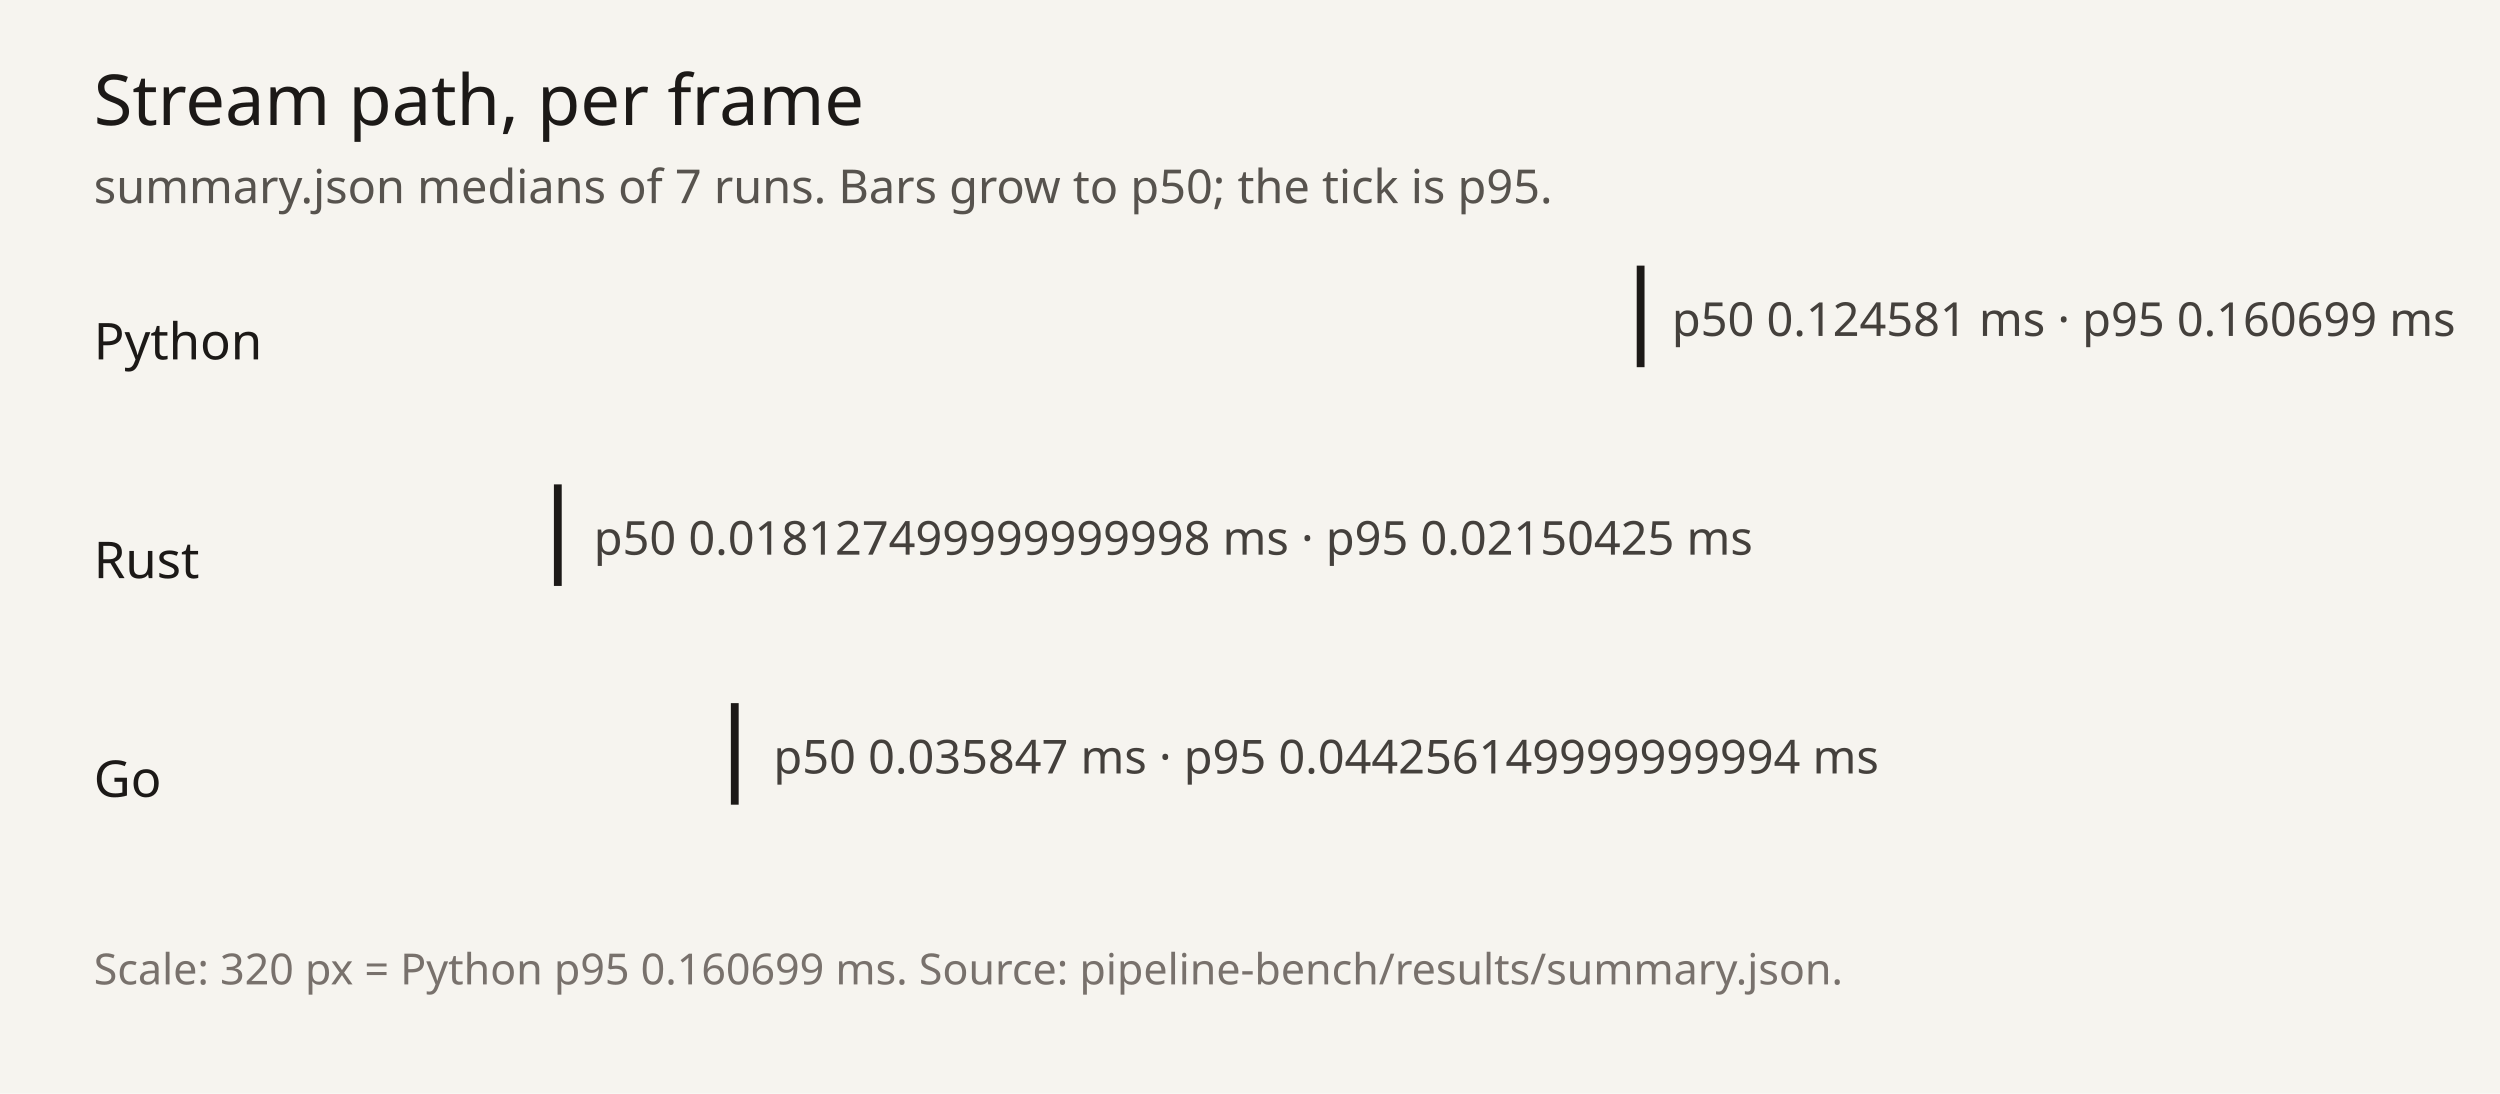
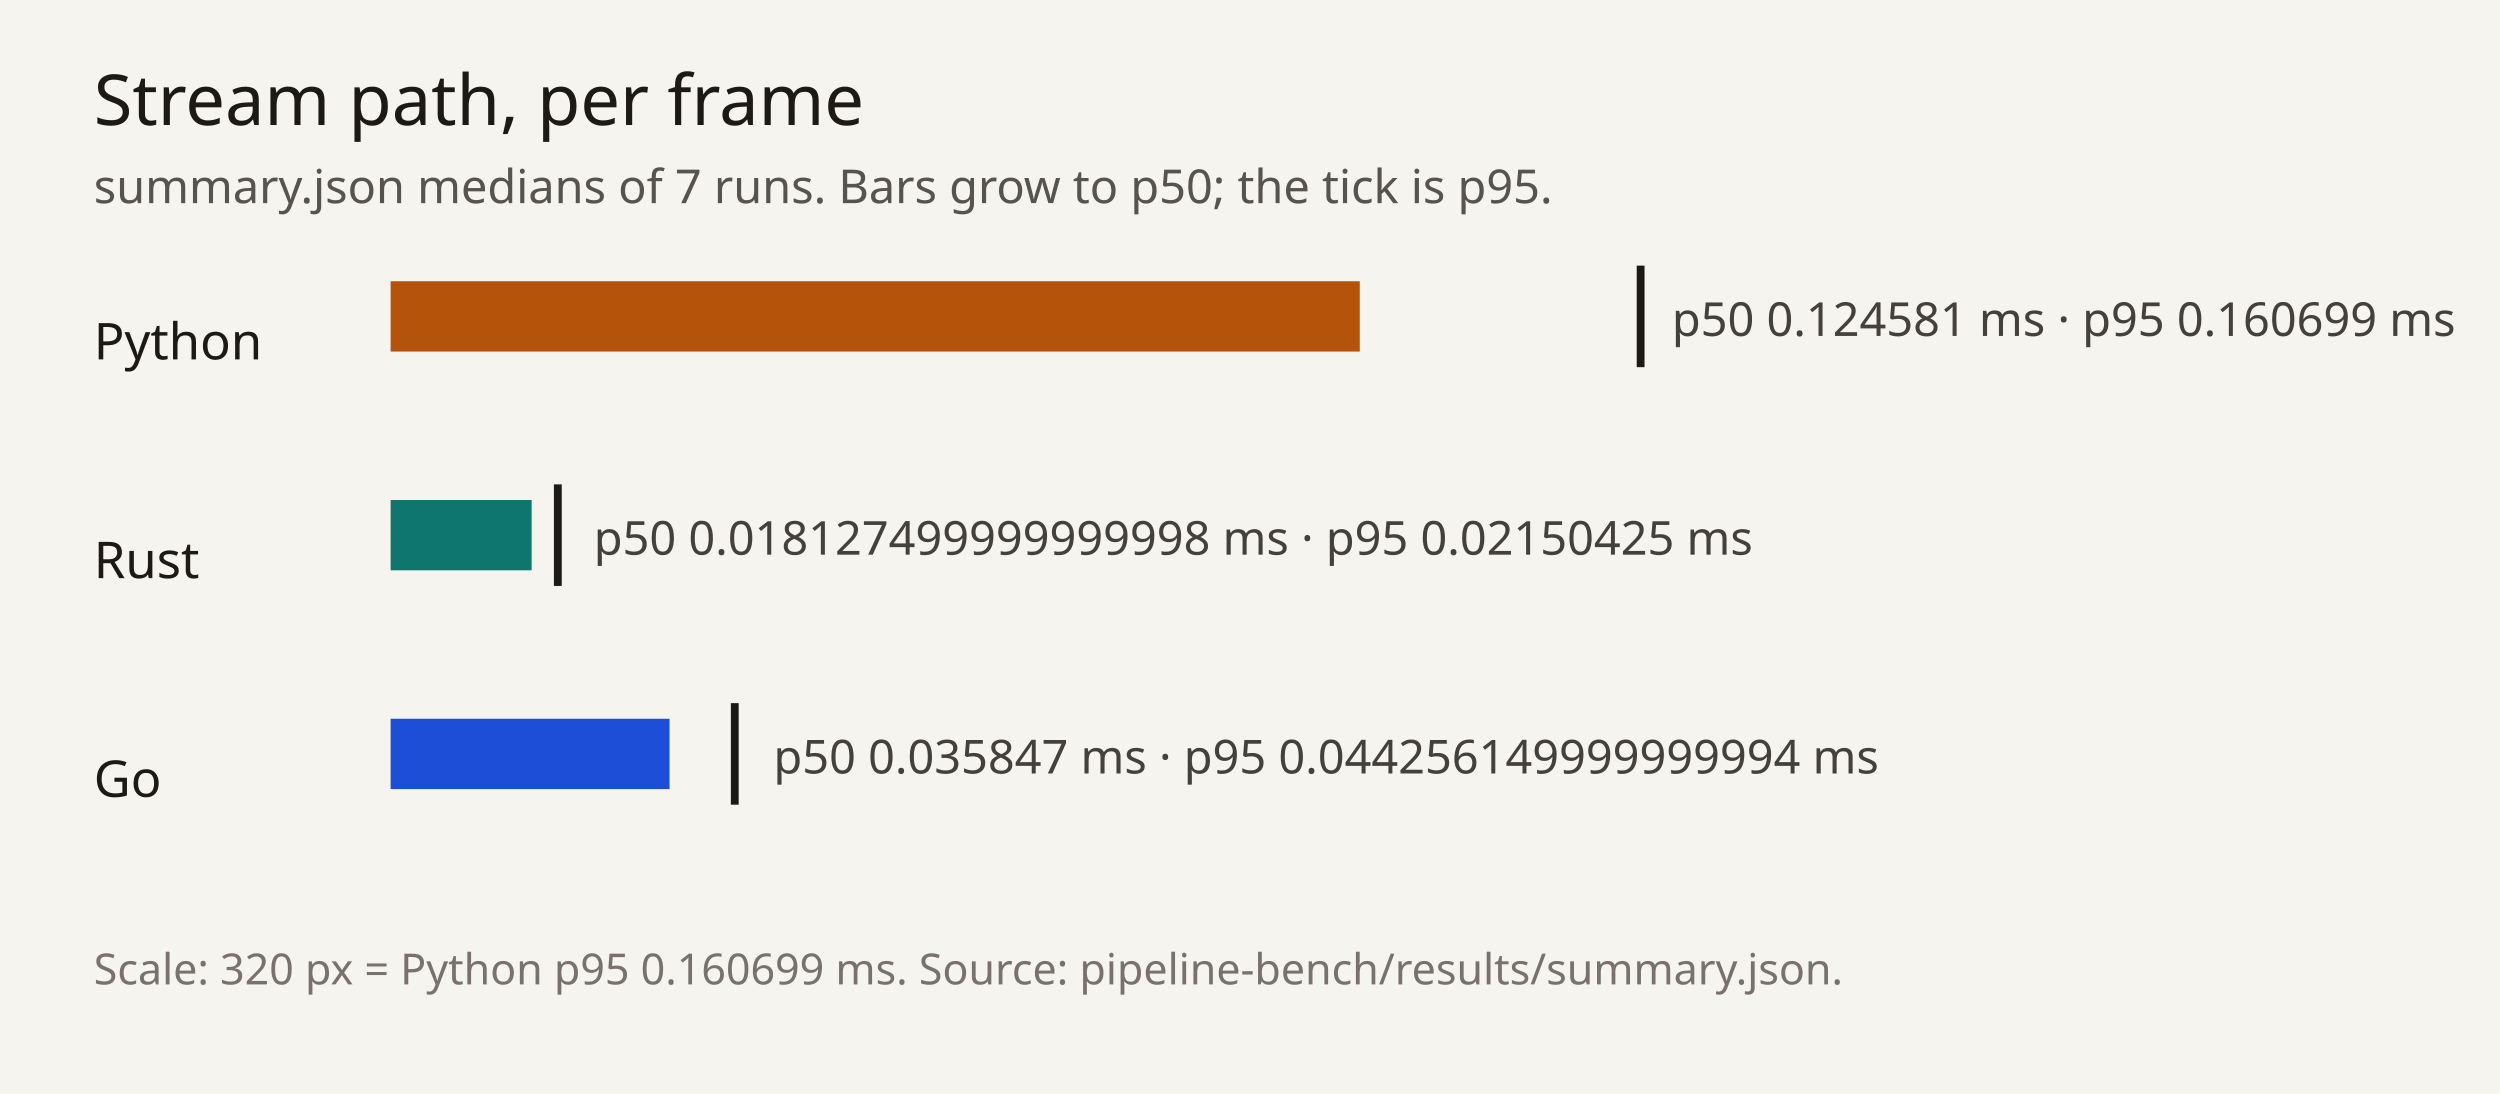
<svg xmlns="http://www.w3.org/2000/svg" width="640" height="280" viewBox="0 0 640 280" role="img" aria-labelledby="title desc">
+   <style>
+     .bar-py { animation: grow-py 1.4s linear forwards; }
+     .bar-rs { animation: grow-rs 1.4s linear forwards; }
+     .bar-go { animation: grow-go 1.4s linear forwards; }
+     .tick { animation: tick-in 0.3s linear 1.2s both; }
+     @keyframes grow-py { from { width: 0px; } to { width: 248.1px; } }
+     @keyframes grow-rs { from { width: 0px; } to { width: 36.1px; } }
+     @keyframes grow-go { from { width: 0px; } to { width: 71.4px; } }
+     @keyframes tick-in { from { opacity: 0; } to { opacity: 1; } }
+     @media (prefers-reduced-motion: reduce) {
+       .bar-py, .bar-rs, .bar-go, .tick { animation: none; }
+     }
+   </style>
  <rect width="640" height="280" fill="#f6f4ef" />
  <text x="24" y="32" font-family="ui-sans-serif, system-ui, sans-serif" font-size="18" fill="#1c1917">Stream path, per frame</text>
  <text x="24" y="52" font-family="ui-sans-serif, system-ui, sans-serif" font-size="12" fill="#57534e">summary.json medians of 7 runs. Bars grow to p50; the tick is p95.</text>
  <g font-family="ui-sans-serif, system-ui, sans-serif" font-size="13" fill="#1c1917">
    <text x="24" y="92">Python</text>
    <text x="24" y="148">Rust</text>
    <text x="24" y="204">Go</text>
  </g>
  <g transform="translate(100,72)">
-     <rect width="0" height="18" fill="#b45309">
-       <animate attributeName="width" from="0" to="248.1" dur="1.4s" fill="freeze" />
-     </rect>
-     <line x1="320" y1="-4" x2="320" y2="22" stroke="#1c1917" stroke-width="2">
-       <animate attributeName="opacity" from="0" to="1" begin="1.2s" dur="0.3s" fill="freeze" />
-     </line>
+     <rect class="bar-py" width="248.1" height="18" fill="#b45309" />
+     <line class="tick" x1="320" y1="-4" x2="320" y2="22" stroke="#1c1917" stroke-width="2" />
    <text x="328" y="14" font-family="ui-sans-serif, system-ui, sans-serif" font-size="12" fill="#44403c">p50 0.124581 ms · p95 0.160699 ms</text>
  </g>
  <g transform="translate(100,128)">
-     <rect width="0" height="18" fill="#0f766e">
-       <animate attributeName="width" from="0" to="36.1" dur="1.4s" fill="freeze" />
-     </rect>
-     <line x1="42.8" y1="-4" x2="42.8" y2="22" stroke="#1c1917" stroke-width="2">
-       <animate attributeName="opacity" from="0" to="1" begin="1.2s" dur="0.3s" fill="freeze" />
-     </line>
+     <rect class="bar-rs" width="36.1" height="18" fill="#0f766e" />
+     <line class="tick" x1="42.8" y1="-4" x2="42.8" y2="22" stroke="#1c1917" stroke-width="2" />
    <text x="52" y="14" font-family="ui-sans-serif, system-ui, sans-serif" font-size="12" fill="#44403c">p50 0.018127499999999998 ms · p95 0.02150425 ms</text>
  </g>
  <g transform="translate(100,184)">
-     <rect width="0" height="18" fill="#1d4ed8">
-       <animate attributeName="width" from="0" to="71.4" dur="1.4s" fill="freeze" />
-     </rect>
-     <line x1="88.1" y1="-4" x2="88.1" y2="22" stroke="#1c1917" stroke-width="2">
-       <animate attributeName="opacity" from="0" to="1" begin="1.2s" dur="0.3s" fill="freeze" />
-     </line>
+     <rect class="bar-go" width="71.4" height="18" fill="#1d4ed8" />
+     <line class="tick" x1="88.1" y1="-4" x2="88.1" y2="22" stroke="#1c1917" stroke-width="2" />
    <text x="98" y="14" font-family="ui-sans-serif, system-ui, sans-serif" font-size="12" fill="#44403c">p50 0.035847 ms · p95 0.044256149999999994 ms</text>
  </g>
  <text x="24" y="252" font-family="ui-sans-serif, system-ui, sans-serif" font-size="11" fill="#78716c">Scale: 320 px = Python p95 0.160699 ms. Source: pipeline-bench/results/summary.json.</text>
</svg>
